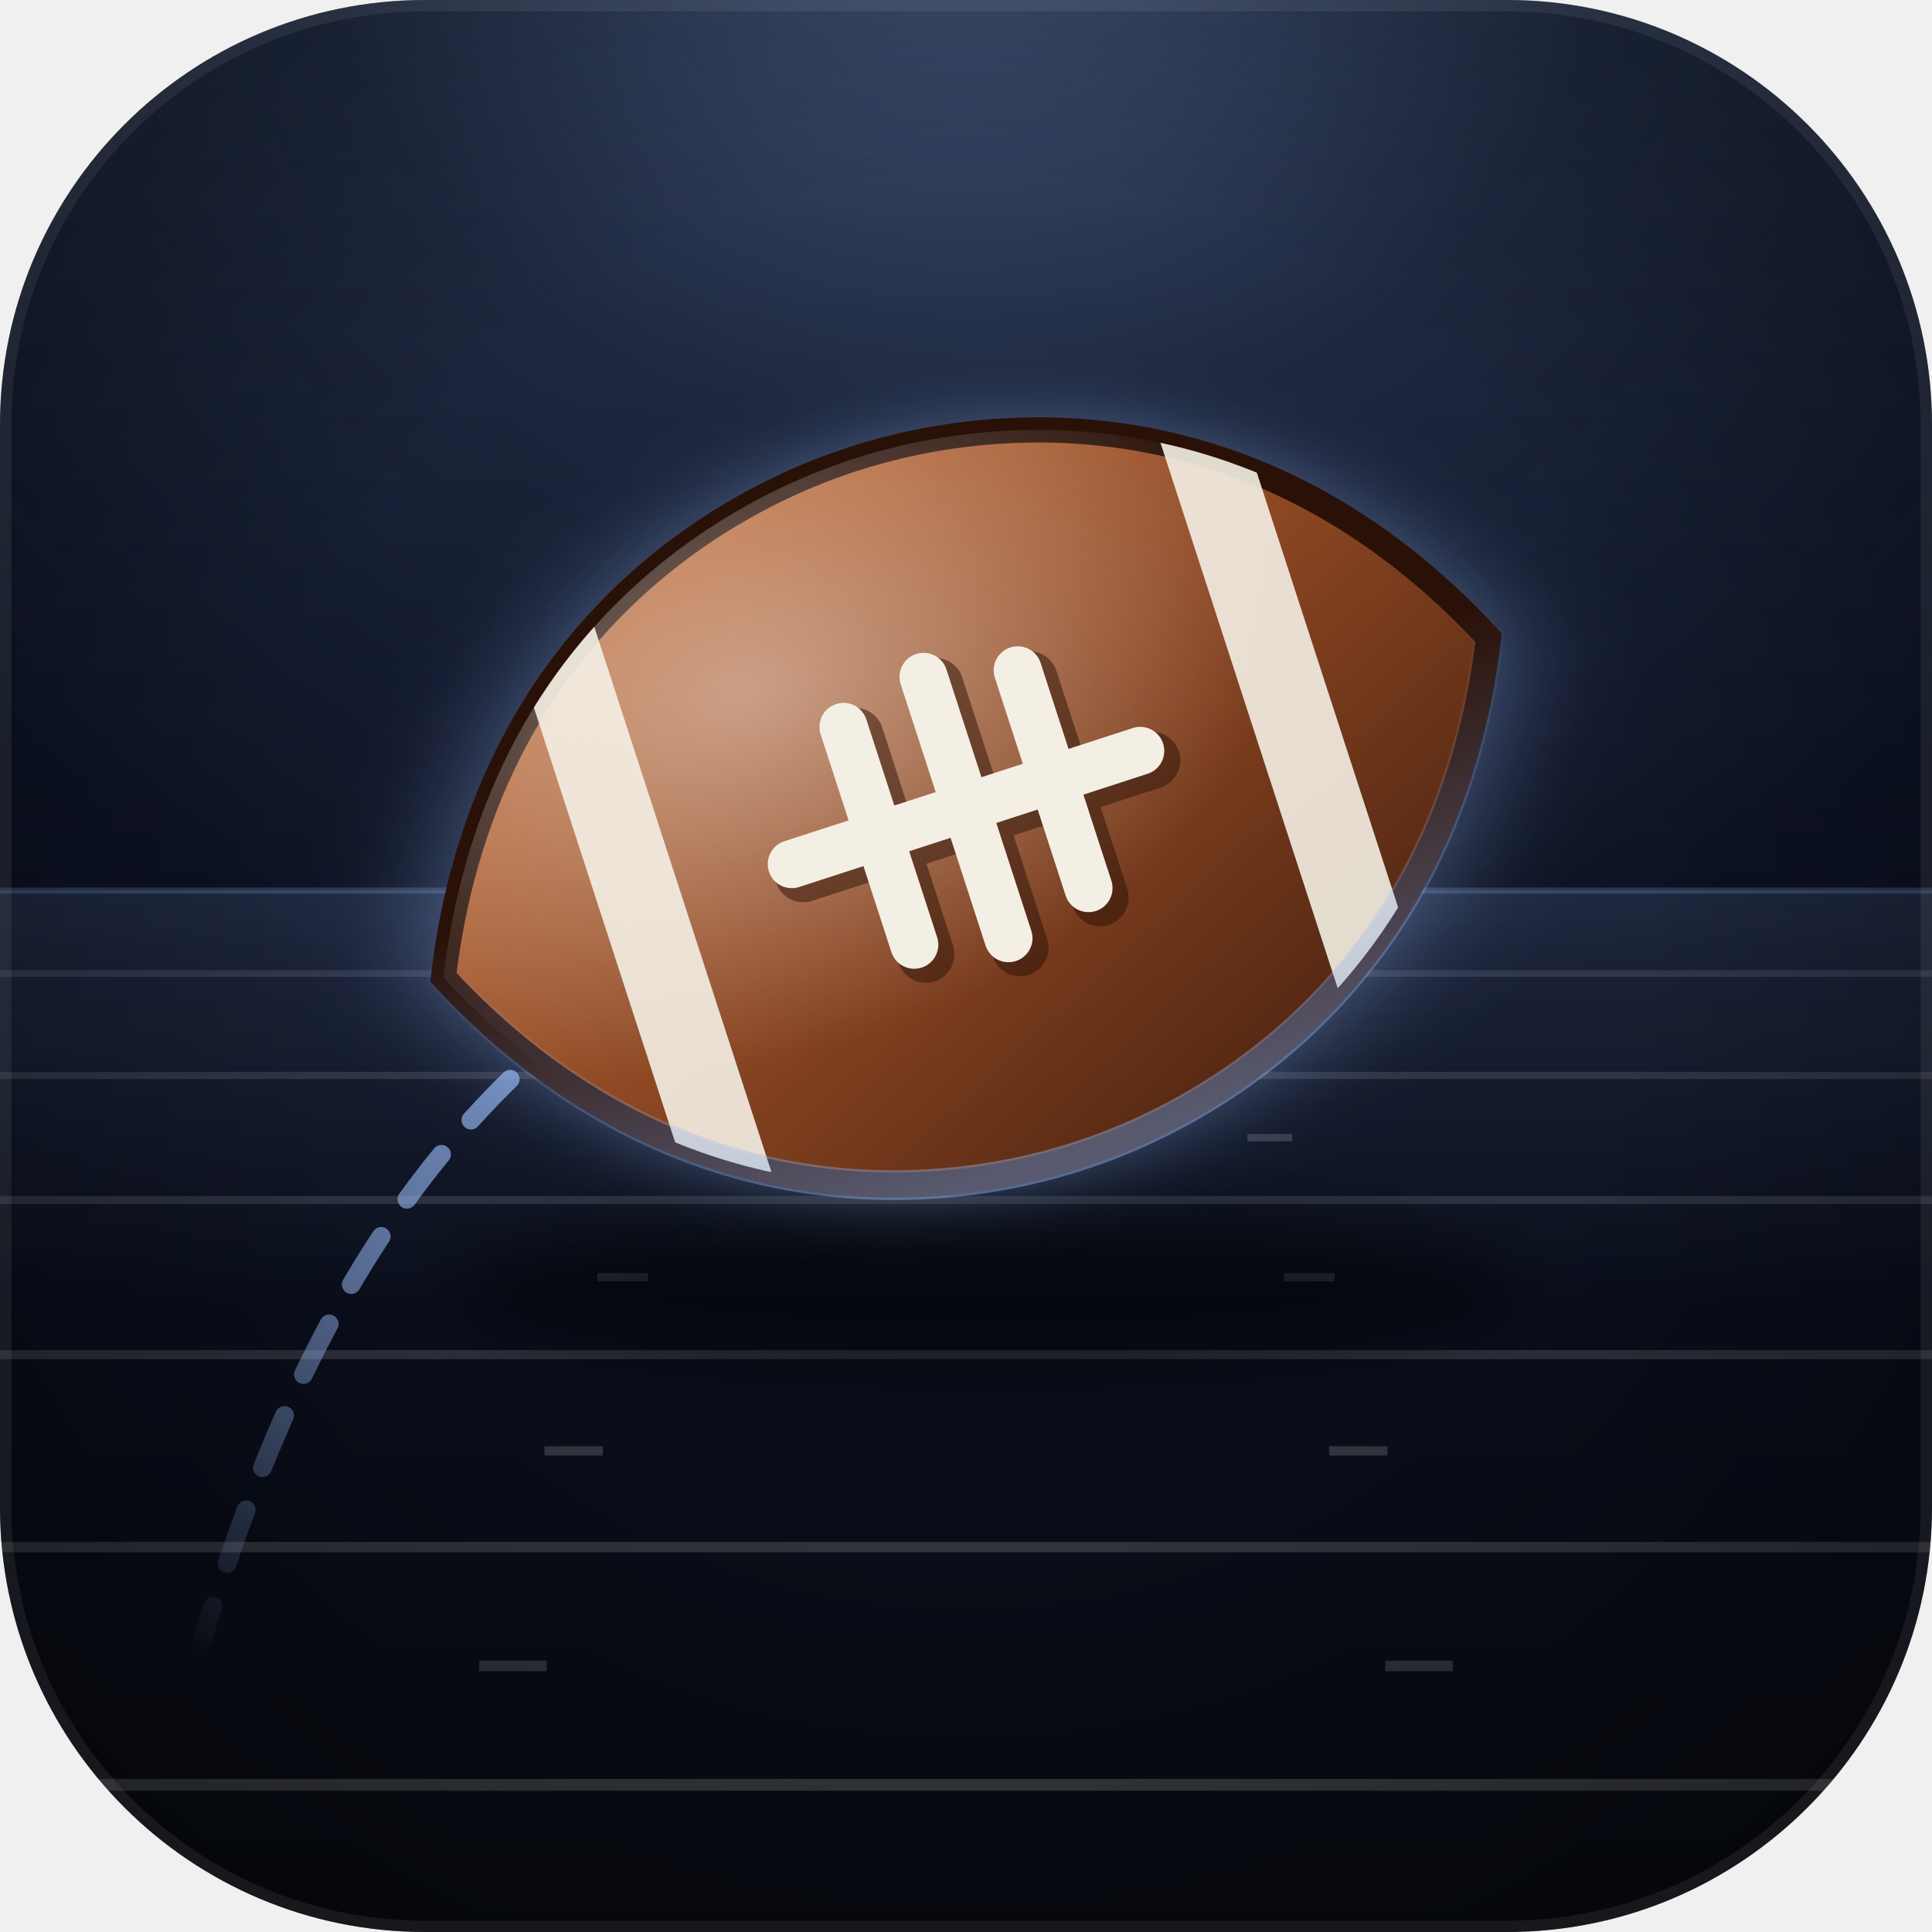
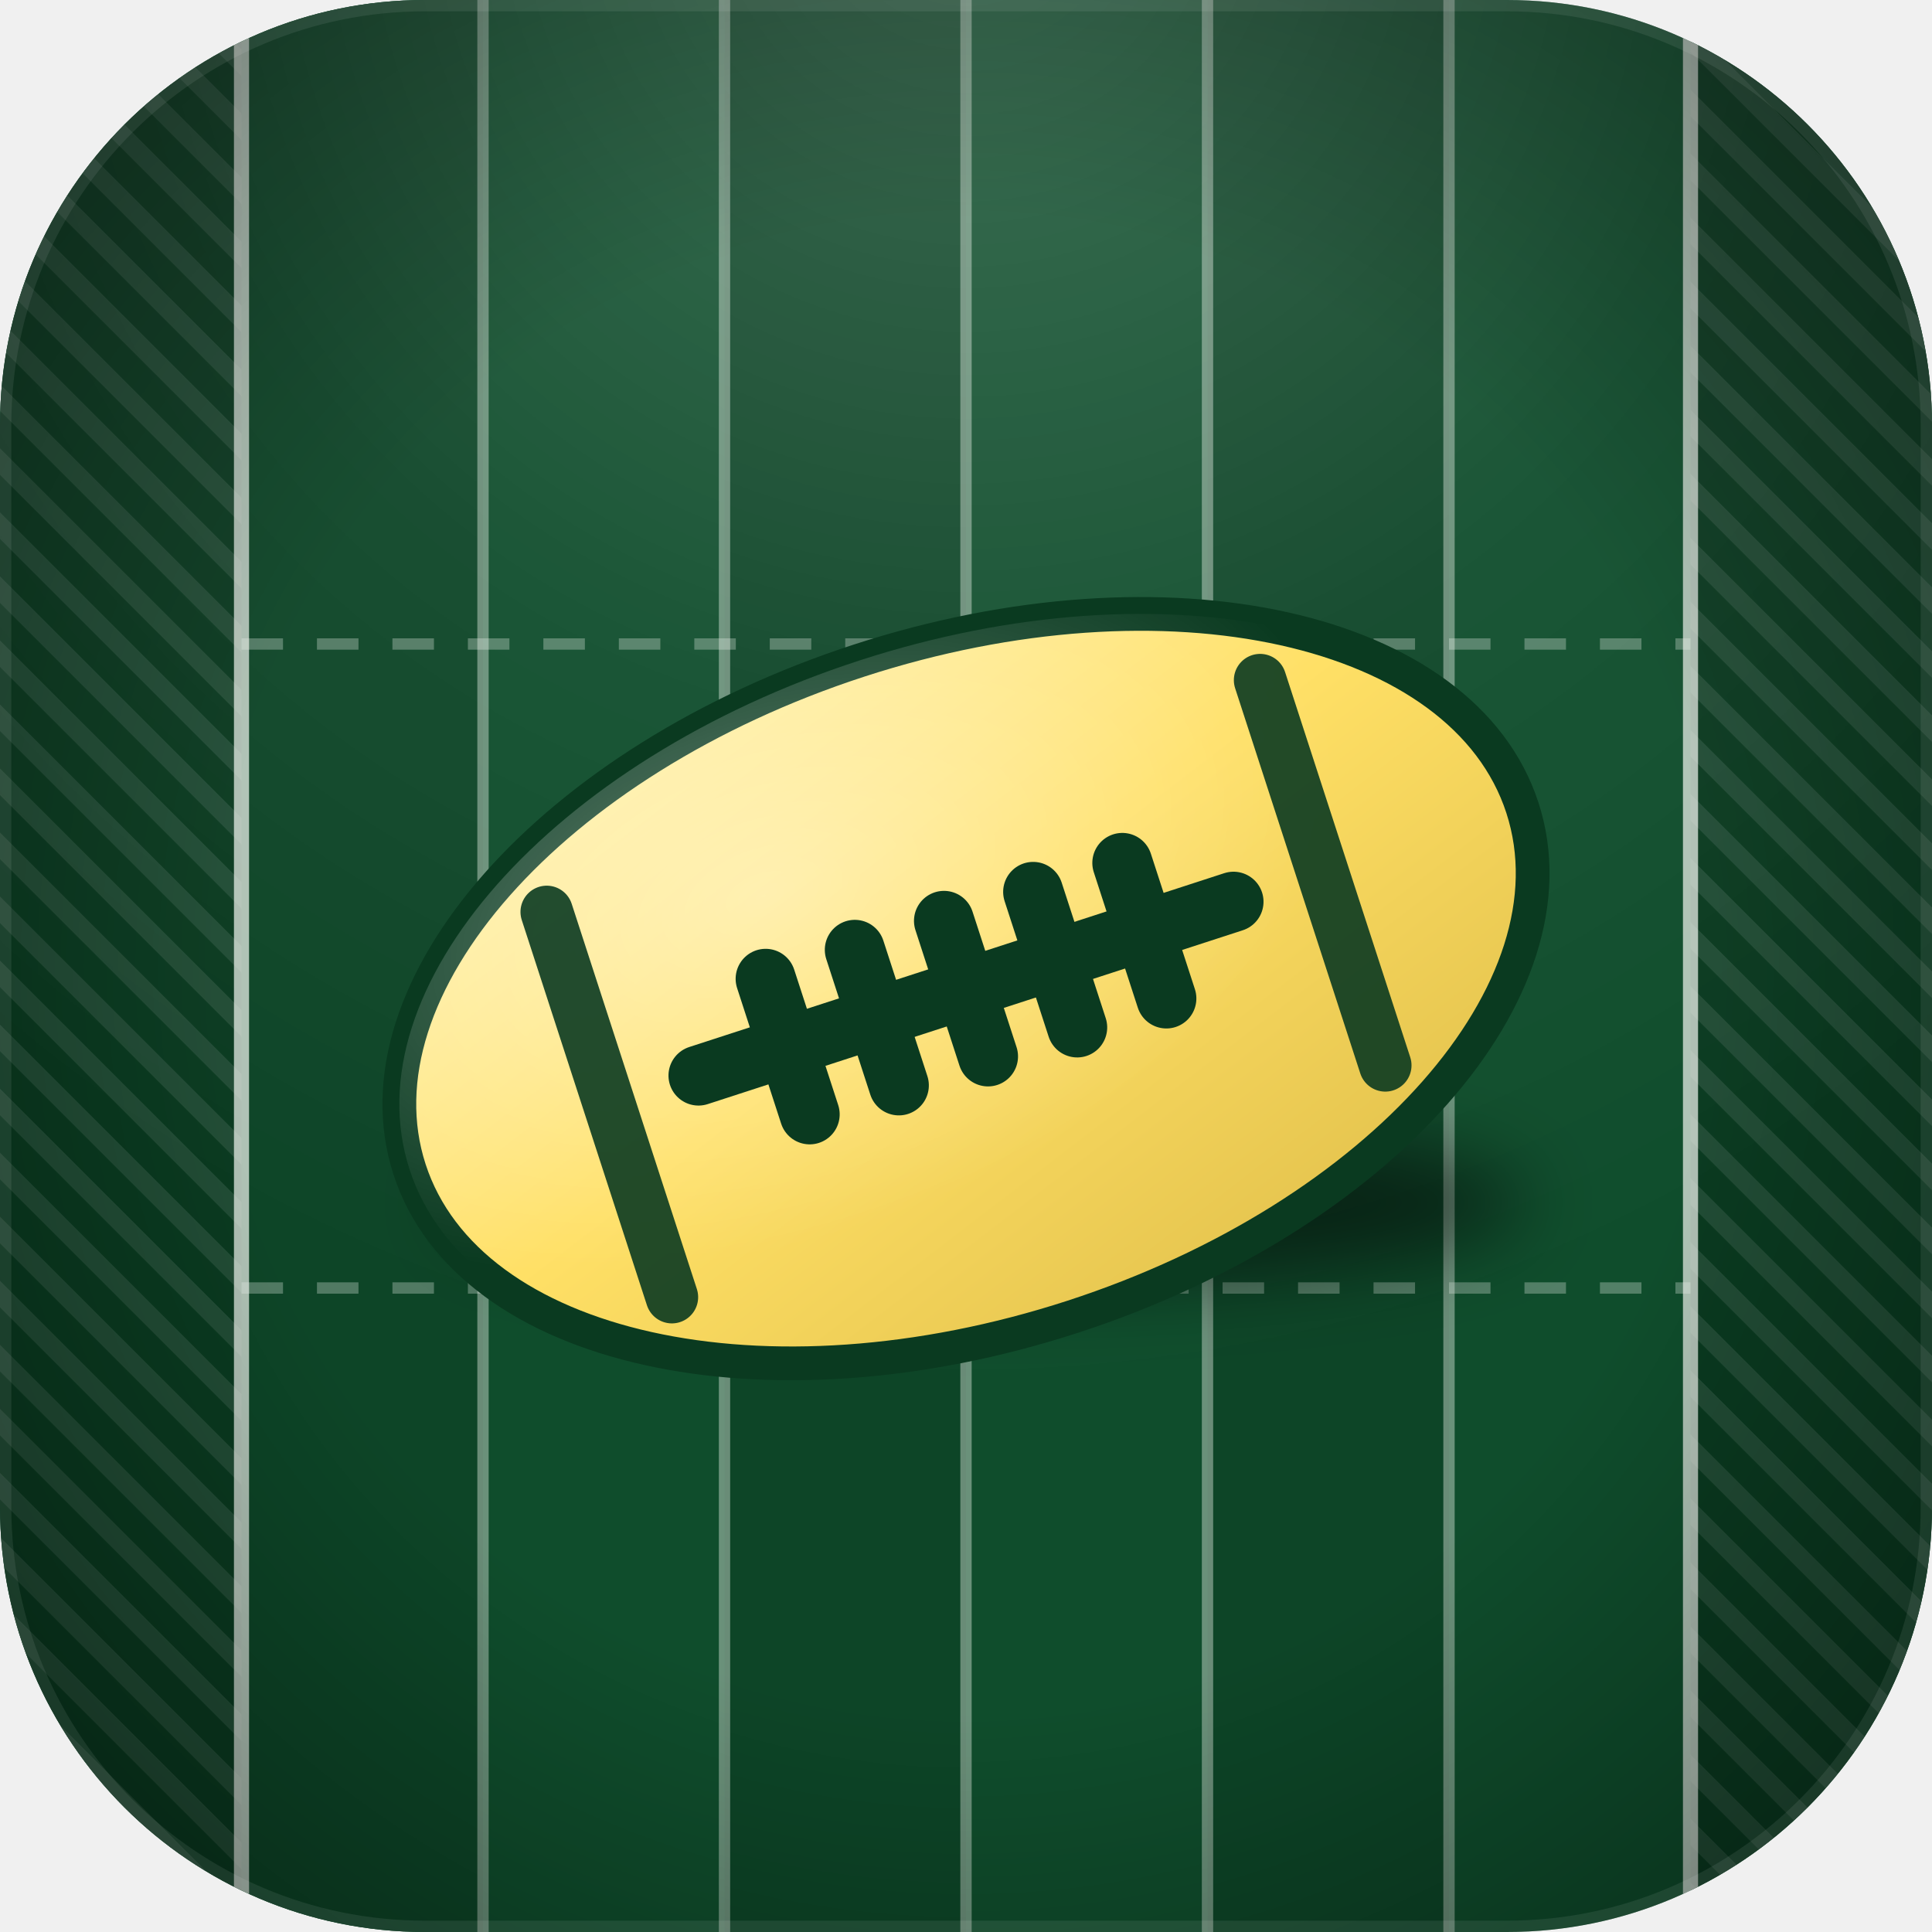
<svg xmlns="http://www.w3.org/2000/svg" width="512" height="512" viewBox="0 0 512 512">
  <defs>
    <clipPath id="tile">
      <rect width="512" height="512" rx="112.64" />
    </clipPath>
-     <clipPath id="ball">
-       <path d="M3 17C9 4 20 1 27 1s18 3 24 16c-6 13-17 16-24 16S9 30 3 17Z" />
-     </clipPath>
-     <linearGradient id="sky" x1="0" y1="0" x2="0" y2="1">
-       <stop offset="0" stop-color="#161f34" />
-       <stop offset="0.5" stop-color="#0b1020" />
-       <stop offset="1" stop-color="#080b12" />
-     </linearGradient>
-     <radialGradient id="light" gradientUnits="userSpaceOnUse" cx="256" cy="-60" r="360">
-       <stop offset="0" stop-color="#93b4f0" stop-opacity="0.4" />
-       <stop offset="0.5" stop-color="#93b4f0" stop-opacity="0.09" />
-       <stop offset="1" stop-color="#93b4f0" stop-opacity="0" />
-     </radialGradient>
-     <radialGradient id="vignette" gradientUnits="userSpaceOnUse" cx="256" cy="230" r="330">
-       <stop offset="0.55" stop-color="#000" stop-opacity="0" />
-       <stop offset="1" stop-color="#000" stop-opacity="0.38" />
-     </radialGradient>
-     <linearGradient id="turf" gradientUnits="userSpaceOnUse" x1="0" y1="236" x2="0" y2="346">
-       <stop offset="0" stop-color="#93b4f0" stop-opacity="0.13" />
-       <stop offset="1" stop-color="#93b4f0" stop-opacity="0" />
-     </linearGradient>
-     <linearGradient id="route" gradientUnits="userSpaceOnUse" x1="52" y1="440" x2="214" y2="232">
-       <stop offset="0" stop-color="#93b4f0" stop-opacity="0" />
-       <stop offset="0.4" stop-color="#93b4f0" stop-opacity="0.55" />
-       <stop offset="1" stop-color="#93b4f0" stop-opacity="0.95" />
-     </linearGradient>
-     <linearGradient id="leather" x1="0.15" y1="0" x2="0.85" y2="1">
-       <stop offset="0" stop-color="#c4713d" />
-       <stop offset="0.5" stop-color="#8b4622" />
-       <stop offset="1" stop-color="#47200f" />
-     </linearGradient>
-     <radialGradient id="sheen" cx="0.34" cy="0.26" r="0.5">
-       <stop offset="0" stop-color="#fff" stop-opacity="0.42" />
+     <pattern id="hazard" width="12" height="12" patternUnits="userSpaceOnUse" patternTransform="rotate(135)">
+       <rect width="5" height="12" fill="#f3f7f1" opacity="0.1" />
+     </pattern>
+     <radialGradient id="floodlight" gradientUnits="userSpaceOnUse" cx="256" cy="-30" r="400">
+       <stop offset="0" stop-color="#fff" stop-opacity="0.2" />
+       <stop offset="0.55" stop-color="#fff" stop-opacity="0.05" />
      <stop offset="1" stop-color="#fff" stop-opacity="0" />
    </radialGradient>
-     <linearGradient id="rim" x1="0" y1="0" x2="0" y2="1">
-       <stop offset="0.45" stop-color="#93b4f0" stop-opacity="0" />
-       <stop offset="1" stop-color="#93b4f0" stop-opacity="0.45" />
+     <radialGradient id="vignette" gradientUnits="userSpaceOnUse" cx="256" cy="256" r="330">
+       <stop offset="0.6" stop-color="#000" stop-opacity="0" />
+       <stop offset="1" stop-color="#000" stop-opacity="0.34" />
+     </radialGradient>
+     <linearGradient id="leather" x1="0.2" y1="0" x2="0.8" y2="1">
+       <stop offset="0" stop-color="#fff0a8" />
+       <stop offset="0.45" stop-color="#ffe066" />
+       <stop offset="1" stop-color="#e3c24c" />
    </linearGradient>
-     <filter id="glow" x="-40%" y="-60%" width="180%" height="220%">
-       <feGaussianBlur stdDeviation="2.4" />
-     </filter>
+     <radialGradient id="sheen" cx="0.36" cy="0.28" r="0.5">
+       <stop offset="0" stop-color="#fff" stop-opacity="0.38" />
+       <stop offset="1" stop-color="#fff" stop-opacity="0" />
+     </radialGradient>
    <filter id="shadow" x="-20%" y="-100%" width="140%" height="300%">
-       <feGaussianBlur stdDeviation="9" />
+       <feGaussianBlur stdDeviation="10" />
    </filter>
  </defs>
-   <rect width="512" height="512" rx="112.64" fill="url(#sky)" />
+   <rect width="512" height="512" rx="112.64" fill="#0f4d2c" />
  <g clip-path="url(#tile)">
-     <rect width="512" height="512" fill="url(#light)" />
-     <rect x="0" y="236" width="512" height="120" fill="url(#turf)" />
-     <rect x="0" y="235.2" width="512" height="1.6" fill="#93b4f0" opacity="0.22" />
-     <rect x="0" y="257.128" width="512" height="1.743" fill="#fff" opacity="0.099" />
-     <rect x="0" y="284.04" width="512" height="1.92" fill="#fff" opacity="0.11" />
-     <rect x="0" y="316.933" width="512" height="2.135" fill="#fff" opacity="0.123" />
-     <rect x="0" y="357.799" width="512" height="2.402" fill="#fff" opacity="0.139" />
-     <rect x="0" y="408.633" width="512" height="2.735" fill="#fff" opacity="0.159" />
-     <rect x="0" y="471.427" width="512" height="3.146" fill="#fff" opacity="0.184" />
-     <rect x="178.696" y="270.597" width="10.543" height="1.806" fill="#fff" opacity="0.16" />
-     <rect x="322.761" y="270.597" width="10.543" height="1.806" fill="#fff" opacity="0.16" />
-     <rect x="169.565" y="300.51" width="11.848" height="1.98" fill="#fff" opacity="0.16" />
-     <rect x="330.587" y="300.51" width="11.848" height="1.98" fill="#fff" opacity="0.16" />
-     <rect x="158.304" y="337.403" width="13.457" height="2.194" fill="#fff" opacity="0.16" />
-     <rect x="340.239" y="337.403" width="13.457" height="2.194" fill="#fff" opacity="0.16" />
-     <rect x="144.304" y="383.27" width="15.457" height="2.461" fill="#fff" opacity="0.16" />
-     <rect x="352.239" y="383.27" width="15.457" height="2.461" fill="#fff" opacity="0.16" />
-     <rect x="126.957" y="440.104" width="17.935" height="2.791" fill="#fff" opacity="0.16" />
-     <rect x="367.109" y="440.104" width="17.935" height="2.791" fill="#fff" opacity="0.16" />
+     <rect x="64" y="0" width="64" height="512" fill="#0d4527" />
+     <rect x="192" y="0" width="64" height="512" fill="#0d4527" />
+     <rect x="320" y="0" width="64" height="512" fill="#0d4527" />
+     <rect x="0" y="0" width="64" height="512" fill="#0a3a20" />
+     <rect x="0" y="0" width="64" height="512" fill="url(#hazard)" />
+     <rect x="448" y="0" width="64" height="512" fill="#0a3a20" />
+     <rect x="448" y="0" width="64" height="512" fill="url(#hazard)" />
+     <rect x="62" y="0" width="4" height="512" fill="#f3f7f1" opacity="0.7" />
+     <rect x="126.5" y="0" width="3" height="512" fill="#f3f7f1" opacity="0.4" />
+     <rect x="190.5" y="0" width="3" height="512" fill="#f3f7f1" opacity="0.4" />
+     <rect x="254.5" y="0" width="3" height="512" fill="#f3f7f1" opacity="0.4" />
+     <rect x="318.5" y="0" width="3" height="512" fill="#f3f7f1" opacity="0.4" />
+     <rect x="382.5" y="0" width="3" height="512" fill="#f3f7f1" opacity="0.4" />
+     <rect x="446" y="0" width="4" height="512" fill="#f3f7f1" opacity="0.7" />
+     <path d="M64 170.667H448" stroke="#f3f7f1" stroke-width="3" stroke-dasharray="11 9" opacity="0.3" />
+     <path d="M64 341.333H448" stroke="#f3f7f1" stroke-width="3" stroke-dasharray="11 9" opacity="0.3" />
+     <rect width="512" height="512" fill="url(#floodlight)" />
    <rect width="512" height="512" fill="url(#vignette)" />
-     <path d="M52 440C84 332 128 274 214 232" fill="none" stroke="url(#route)" stroke-width="5" stroke-linecap="round" stroke-dasharray="15 12" />
-     <ellipse cx="262" cy="342" rx="140" ry="20" fill="#000" opacity="0.5" filter="url(#shadow)" />
-     <g transform="translate(256 214) rotate(-18) scale(6.068) translate(-27 -17)" stroke-linecap="round">
-       <path d="M3 17C9 4 20 1 27 1s18 3 24 16c-6 13-17 16-24 16S9 30 3 17Z" fill="#93b4f0" opacity="0.55" filter="url(#glow)" />
-       <path d="M3 17C9 4 20 1 27 1s18 3 24 16c-6 13-17 16-24 16S9 30 3 17Z" fill="url(#leather)" stroke="#2a1108" stroke-width="1.1" />
-       <path d="M3 17C9 4 20 1 27 1s18 3 24 16c-6 13-17 16-24 16S9 30 3 17Z" fill="url(#sheen)" />
-       <g clip-path="url(#ball)" fill="#f4efe4" opacity="0.9">
-         <rect x="10.4" y="-1" width="3.6" height="36" />
-         <rect x="40" y="-1" width="3.6" height="36" />
-       </g>
-       <path d="M19 17h16M23 12v10M27 11v12M31 12v10" transform="translate(0.35 0.55)" fill="none" stroke="#2a1108" stroke-width="2.5" opacity="0.5" />
-       <path d="M19 17h16M23 12v10M27 11v12M31 12v10" fill="none" stroke="#f4efe4" stroke-width="2.1" />
-       <path d="M3 17C9 4 20 1 27 1s18 3 24 16c-6 13-17 16-24 16S9 30 3 17Z" fill="none" stroke="url(#rim)" stroke-width="1.3" />
+     <ellipse cx="262" cy="318.691" rx="142.642" ry="21.865" fill="#000" opacity="0.5" filter="url(#shadow)" />
+     <g transform="translate(256 262) rotate(-18) scale(9.939) translate(-17 -10.5)" stroke-linecap="round">
+       <ellipse cx="17" cy="10.5" rx="15.6" ry="9.2" fill="url(#leather)" stroke="#0a3a20" stroke-width="0.9" />
+       <ellipse cx="17" cy="10.5" rx="15.6" ry="9.2" fill="url(#sheen)" />
+       <path d="M7 5.1v10.8M27 5.1v10.8" fill="none" stroke="#0a3a20" stroke-width="1.4" opacity="0.9" />
+       <path d="M9.5 10.5h15" fill="none" stroke="#0a3a20" stroke-width="1.6" />
+       <path d="M12 8.6v3.8M14.5 8.6v3.8M17 8.6v3.8M19.5 8.6v3.8M22 8.6v3.8" fill="none" stroke="#0a3a20" stroke-width="1.6" />
    </g>
  </g>
-   <rect x="1.5" y="1.5" width="509" height="509" rx="111.14" fill="none" stroke="#fff" stroke-width="3" opacity="0.07" />
+   <rect x="1.5" y="1.5" width="509" height="509" rx="111.14" fill="none" stroke="#fff" stroke-width="3" opacity="0.08" />
</svg>
